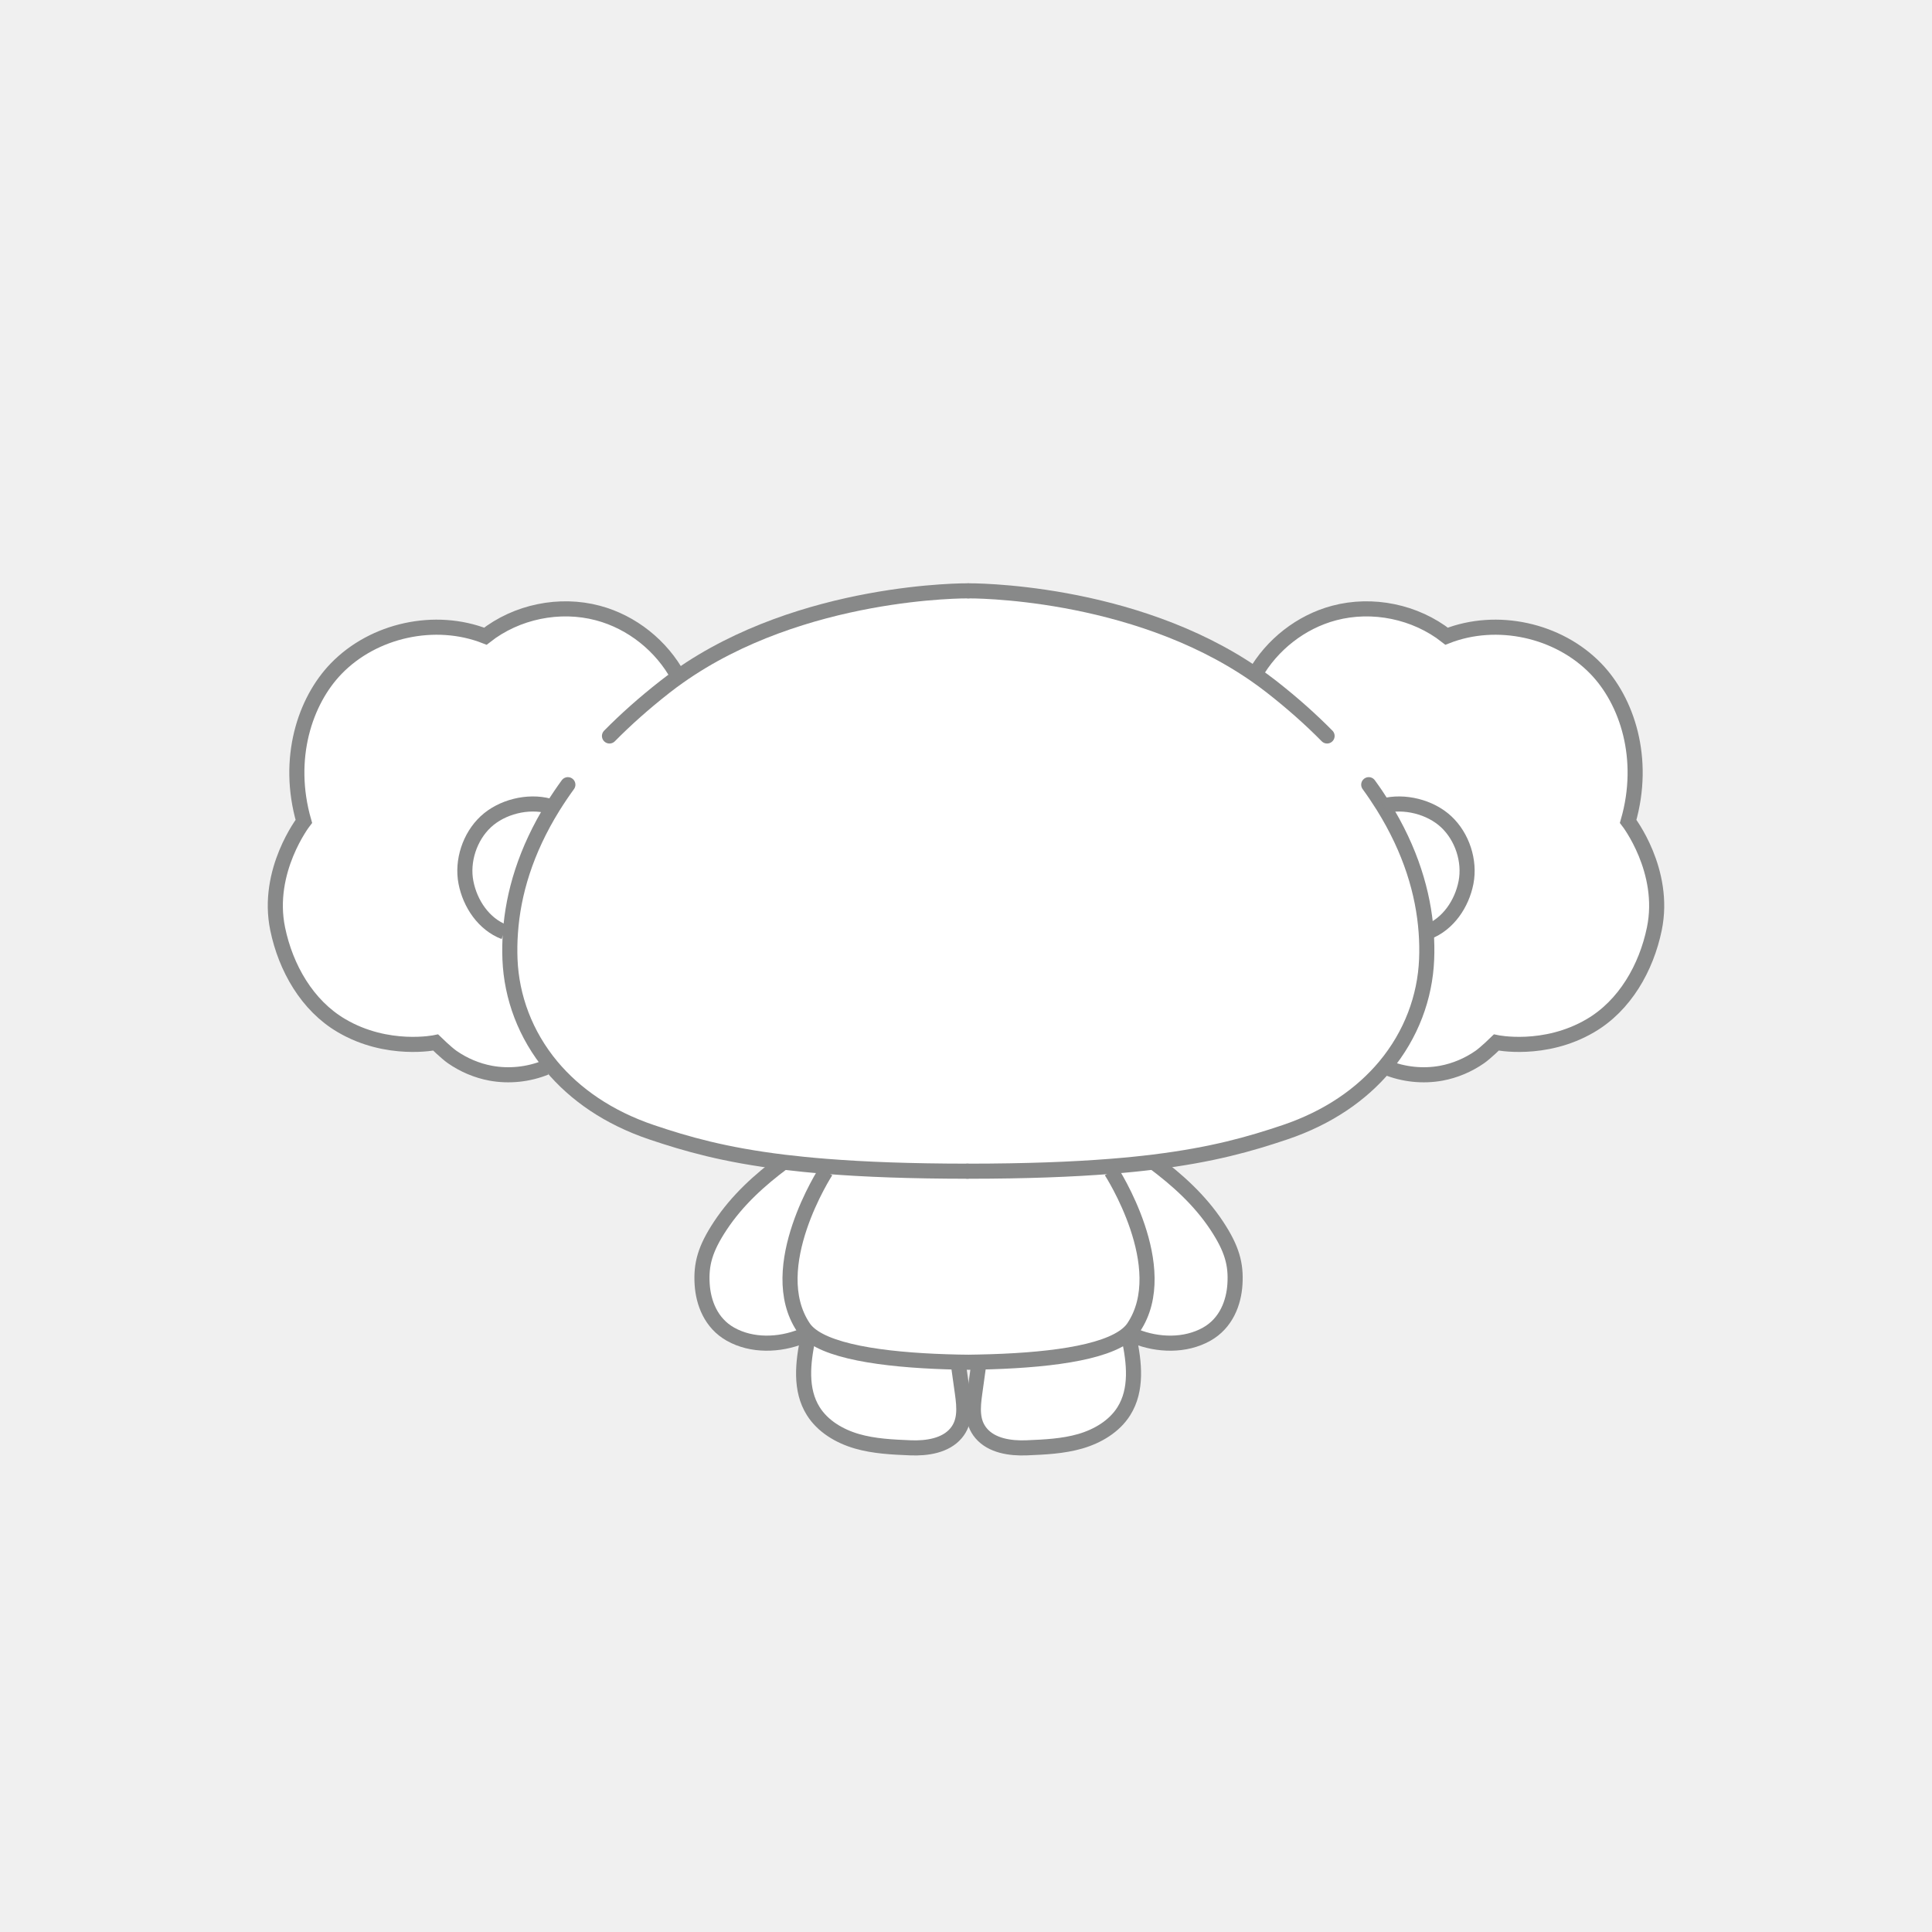
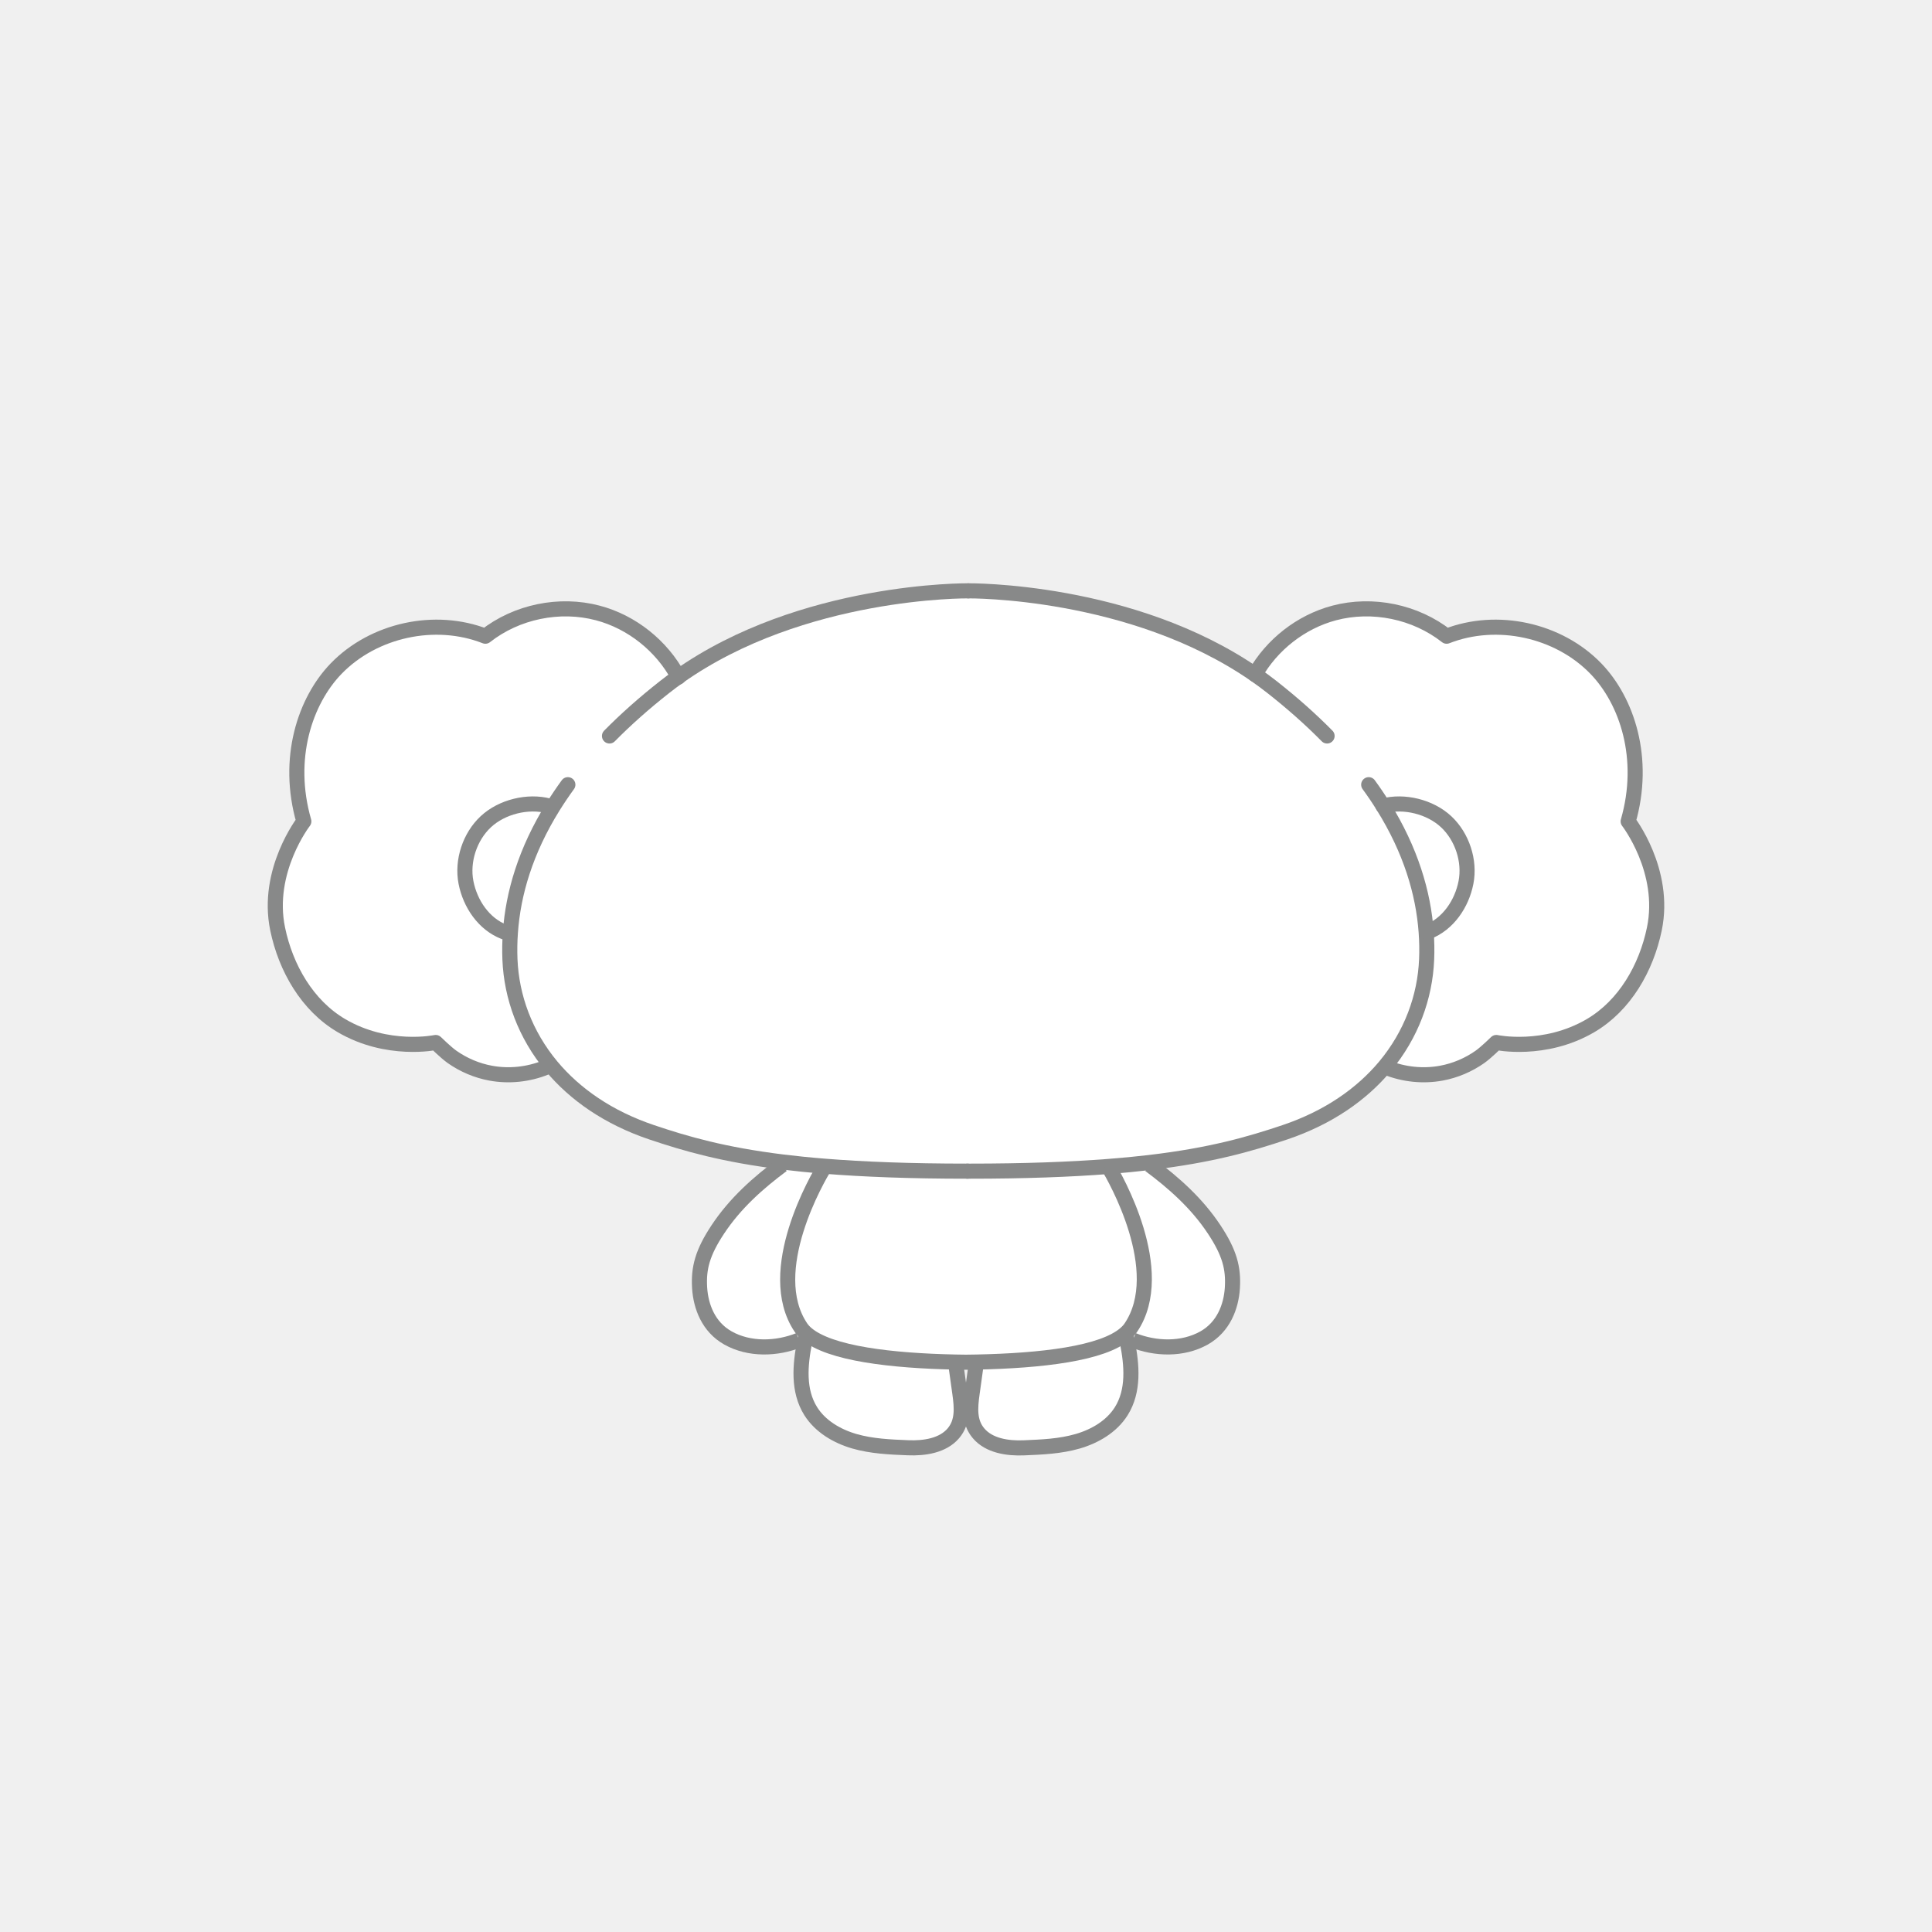
<svg xmlns="http://www.w3.org/2000/svg" id="_몸통" data-name="몸통" viewBox="0 0 512 512">
  <g>
-     <path d="M300.89,354.15l-1.69.36c-.07-.37-.15-.73-.24-1.09.58-.51,1.07-1.05,1.46-1.63,10.64-15.87-5.94-41.41-5.94-41.41l-.1-1.29c4.08-.32,7.83-.7,11.3-1.13,6.24,4.66,12.23,9.99,16.8,16.91,4.02,6.1,5.11,10.18,4.78,15.47-.3,4.87-2.3,10.32-7.49,13.23-5.67,3.19-12.94,2.97-18.88.58Z" fill="#fff" />
-     <path d="M298.97,353.42c.09.36.17.72.24,1.09,1.41,6.64,2.19,13.79-1.38,19.47-2.53,4.03-6.94,6.63-11.54,7.97-4.61,1.33-9.46,1.54-14.25,1.74-4.34.17-9.23-.56-12.02-3.85-2.55-3.01-2.24-6.78-1.7-10.66.51-3.7.64-4.57,1.14-8.22,17.12-.34,33.42-2.2,39.51-7.54Z" fill="#fff" />
-     <path d="M135.27,247.1c.72-10.32,4.01-21.6,11.3-33.34l-1.08-.16c-5.61-1.5-12.51.22-16.75,4.18s-6.35,10.38-5.25,16.07c1.11,5.69,4.74,11.06,10.16,13.14l1.62.11ZM366.53,213.59c7.34,11.77,10.66,23.09,11.41,33.43l.4-.03c5.42-2.08,9.05-7.45,10.16-13.14,1.1-5.69-1.01-12.11-5.25-16.07-4.23-3.95-11.12-5.67-16.72-4.19ZM305.68,307.96c-3.47.43-7.22.81-11.3,1.13-10.19.81-22.43,1.28-37.56,1.29h-.44c-15.05-.01-27.25-.47-37.41-1.28-4.09-.32-7.84-.7-11.32-1.12-15.76-1.93-25.77-4.82-34.94-7.91-11.54-3.89-20.35-10.08-26.53-17.47l-1.6.31c-4.58,1.85-9.69,2.39-14.54,1.5-3.67-.68-7.17-2.17-10.23-4.3-1.59-1.12-4.36-3.83-4.36-3.83,0,0-12.75,2.7-24.95-4.47-9.1-5.33-14.78-15.29-16.92-25.62-3.21-15.45,6.93-28.52,6.93-28.52-4.8-16.7.33-31.96,8.56-40.46,9.94-10.28,26.24-13.83,39.55-8.61,8.27-6.5,19.65-8.85,29.82-6.14,9.02,2.39,16.9,8.71,21.32,16.91,32.82-23.26,76.77-22.79,76.77-22.79h.14s43.18-.46,75.9,22.18c4.48-7.9,12.19-13.97,20.98-16.3,10.17-2.71,21.55-.36,29.82,6.14,13.31-5.22,29.61-1.67,39.55,8.61,8.23,8.5,13.36,23.76,8.56,40.46,0,0,10.14,13.07,6.93,28.52-2.14,10.33-7.82,20.29-16.92,25.62-12.2,7.17-24.95,4.47-24.95,4.47,0,0-2.77,2.71-4.36,3.83-3.06,2.13-6.56,3.62-10.23,4.3-4.85.89-9.96.35-14.54-1.5l-.39-.31c-6.18,7.39-14.99,13.58-26.53,17.47-9.15,3.08-19.13,5.96-34.81,7.89Z" fill="#fff" />
-     <path d="M383.26,217.78c4.24,3.96,6.35,10.38,5.25,16.07-1.11,5.69-4.74,11.06-10.16,13.14l-.4.03c-.75-10.34-4.07-21.66-11.41-33.43,5.6-1.48,12.49.24,16.72,4.19Z" fill="#fff" />
-     <path d="M298.97,353.42c-6.09,5.34-22.39,7.2-39.51,7.54-.93.03-1.85.04-2.78.05-.93-.01-1.85-.02-2.78-.04-16.76-.35-33.39-2.22-39.51-7.56-.58-.51-1.07-1.05-1.45-1.62-10.65-15.87,5.94-41.41,5.94-41.41l.1-1.28c10.16.81,22.36,1.27,37.41,1.28h.44c15.13-.01,27.37-.48,37.56-1.29l.1,1.29s16.58,25.54,5.94,41.41c-.39.58-.88,1.12-1.46,1.63Z" fill="#fff" />
-     <path d="M255.05,369.18c.54,3.88.84,7.65-1.71,10.66-2.79,3.29-7.68,4.02-12.02,3.85-4.79-.2-9.64-.41-14.24-1.74-4.61-1.34-9.02-3.94-11.55-7.97-3.57-5.68-2.79-12.84-1.38-19.48.07-.36.15-.73.24-1.09,6.12,5.34,22.75,7.21,39.51,7.56.51,3.64.63,4.51,1.15,8.21Z" fill="#fff" />
-     <path d="M218.97,309.1l-.1,1.28s-16.59,25.54-5.94,41.41c.38.57.87,1.11,1.45,1.62-.09.36-.17.73-.24,1.09l-1.68-.36c-5.95,2.4-13.22,2.62-18.88-.57-5.19-2.92-7.19-8.36-7.5-13.23-.33-5.29.76-9.37,4.79-15.47,4.56-6.91,10.55-12.24,16.78-16.89,3.48.42,7.23.8,11.32,1.12Z" fill="#fff" />
-     <path d="M145.48,213.6l1.08.16c-7.29,11.74-10.58,23.02-11.3,33.34l-1.62-.11c-5.42-2.08-9.05-7.45-10.16-13.14-1.1-5.69,1.01-12.11,5.25-16.07s11.14-5.68,16.75-4.18Z" fill="#fff" />
+     <path d="M211.79,355.14c-5.95,2.4-13.22,2.62-18.88-.57-5.19-2.92-7.19-8.36-7.5-13.24-.33-5.28.76-9.37,4.78-15.46,4.65-7.04,10.77-12.43,17.11-17.15l.1-.78c3.43.42,7.13.8,11.16,1.12v.08c-1.74,2.82-16.36,27.69-6.33,42.65.39.58.88,1.12,1.47,1.62h0c-.15.68-.3,1.35-.43,2.03l-1.48-.3Z" fill="#fff" />
+     <path d="M298.72,355.45c-.13-.69-.28-1.38-.43-2.06.57-.5,1.05-1.03,1.43-1.6,10.06-14.99-4.37-39.93-6.01-42.66,3.93-.3,7.55-.65,10.91-1.05l.08.64c6.34,4.72,12.46,10.11,17.11,17.15,4.02,6.09,5.11,10.18,4.78,15.46-.31,4.88-2.31,10.32-7.49,13.24-5.67,3.19-12.94,2.97-18.88.57l-1.49.31h0Z" fill="#fff" />
+     <path d="M298.29,353.39c.15.68.3,1.37.43,2.06h0c1.28,6.37,1.82,13.13-1.58,18.54-2.53,4.03-6.94,6.63-11.54,7.96-4.61,1.34-9.46,1.54-14.25,1.74-4.34.18-9.23-.55-12.02-3.85-2.55-3-2.25-6.77-1.7-10.66.51-3.7.63-4.57,1.14-8.21h0c17.14-.36,33.46-2.22,39.51-7.58Z" fill="#fff" />
+     <path d="M254.36,369.16c.55,3.89.85,7.66-1.7,10.67-2.79,3.29-7.68,4.02-12.02,3.84-4.79-.19-9.64-.4-14.25-1.73-4.6-1.34-9.01-3.94-11.54-7.97-3.4-5.41-2.86-12.16-1.58-18.53.13-.68.28-1.35.43-2.02,6.14,5.33,22.76,7.2,39.52,7.54.51,3.63.63,4.51,1.14,8.2Z" fill="#fff" />
+     <path d="M253.22,360.96c-16.76-.34-33.38-2.21-39.52-7.54h0c-.59-.51-1.08-1.05-1.47-1.63-10.03-14.96,4.59-39.83,6.32-42.65v-.08c10.24.82,22.57,1.3,37.84,1.31h.43c14.8,0,26.84-.46,36.89-1.24,1.64,2.73,16.07,27.67,6.01,42.66-.38.57-.86,1.1-1.43,1.6-6.05,5.36-22.37,7.22-39.51,7.57-.93.02-1.87.03-2.8.04-.92-.01-1.84-.02-2.76-.04Z" fill="#fff" />
+     <path d="M383.25,217.77c4.24,3.96,6.36,10.38,5.25,16.08-1.11,5.69-4.74,11.05-10.15,13.13l-.4.03c-.75-10.34-4.07-21.66-11.42-33.42,5.6-1.49,12.48.22,16.72,4.18Z" fill="#fff" />
+     <path d="M145.48,213.59l1.09.17c-7.29,11.73-10.59,23.01-11.31,33.33l-1.62-.11c-5.41-2.08-9.04-7.44-10.15-13.13-1.11-5.7,1.01-12.12,5.25-16.08s11.14-5.67,16.74-4.18Z" fill="#fff" />
+     <path d="M133.64,246.98l1.62.11c.72-10.32,4.02-21.6,11.31-33.33l-1.09-.17c-5.6-1.49-12.5.22-16.74,4.18s-6.36,10.38-5.25,16.08c1.11,5.69,4.74,11.05,10.15,13.13ZM377.95,247.01l.4-.03c5.41-2.08,9.04-7.44,10.15-13.13,1.11-5.7-1.01-12.12-5.25-16.08s-11.12-5.67-16.72-4.18c7.35,11.76,10.67,23.08,11.42,33.42ZM256.68,156.58s43.18-.46,75.9,22.17c4.47-7.9,12.18-13.96,20.97-16.3,10.17-2.7,21.55-.35,29.82,6.15,13.32-5.22,29.62-1.68,39.56,8.6,8.22,8.51,13.36,23.77,8.55,40.47,0,0,10.15,13.07,6.94,28.52-2.14,10.32-7.83,20.29-16.92,25.62-12.21,7.16-24.96,4.46-24.96,4.46,0,0-2.77,2.72-4.36,3.83-3.05,2.14-6.56,3.63-10.22,4.3-4.86.9-9.96.35-14.54-1.49l-.39-.31c-6.18,7.39-14.99,13.58-26.53,17.47-9.36,3.15-19.58,6.09-35.88,8.01-3.36.4-6.98.75-10.91,1.05-10.05.78-22.09,1.23-36.89,1.24h-.43c-15.27,0-27.6-.49-37.83-1.31-4.03-.32-7.73-.7-11.16-1.12-15.61-1.93-25.56-4.79-34.69-7.87-11.54-3.89-20.35-10.08-26.53-17.47l-1.6.31c-4.58,1.84-9.68,2.39-14.54,1.49-3.66-.67-7.17-2.16-10.22-4.3-1.59-1.11-4.36-3.83-4.36-3.83,0,0-12.75,2.7-24.96-4.46-9.09-5.33-14.78-15.3-16.92-25.62-3.21-15.45,6.94-28.52,6.94-28.52-4.81-16.7.33-31.96,8.55-40.47,9.95-10.28,26.24-13.82,39.56-8.6,8.27-6.5,19.65-8.85,29.82-6.15,9.01,2.39,16.89,8.71,21.31,16.91,32.82-23.25,76.77-22.78,76.77-22.78h.15Z" fill="#fff" />
  </g>
  <g>
-     <path d="M161.52,195.04c4.27-4.33,9.15-8.69,14.71-13.04,1.16-.91,2.35-1.79,3.54-2.63,32.82-23.26,76.77-22.79,76.77-22.79" fill="none" stroke="#888989" stroke-linecap="round" stroke-miterlimit="10" stroke-width="4" />
-     <path d="M256.39,310.38c-15.05-.01-27.25-.47-37.41-1.28-4.09-.32-7.84-.7-11.32-1.12-15.76-1.93-25.77-4.82-34.94-7.91-11.54-3.89-20.35-10.08-26.53-17.47-7-8.4-10.63-18.36-11.04-28.33-.09-2.33-.06-4.72.12-7.17.72-10.32,4.01-21.6,11.3-33.34,1.2-1.92,2.5-3.86,3.92-5.81" fill="none" stroke="#888989" stroke-linecap="round" stroke-miterlimit="10" stroke-width="4" />
-     <path d="M214.59,352.49c-.07.31-.14.61-.2.92-.09.36-.17.73-.24,1.09-1.41,6.64-2.19,13.8,1.38,19.48,2.53,4.03,6.94,6.63,11.55,7.97,4.6,1.33,9.45,1.54,14.24,1.74,4.34.17,9.23-.56,12.02-3.85,2.55-3.01,2.25-6.78,1.71-10.66-.52-3.7-.64-4.57-1.15-8.21,0-.04,0-.08-.02-.12" fill="none" stroke="#888989" stroke-miterlimit="10" stroke-width="4" />
-     <path d="M298.77,352.49c.07.31.14.62.2.93.09.36.17.72.24,1.09,1.41,6.64,2.19,13.79-1.38,19.47-2.53,4.03-6.94,6.63-11.54,7.97-4.61,1.33-9.46,1.54-14.25,1.74-4.34.17-9.23-.56-12.02-3.85-2.55-3.01-2.24-6.78-1.7-10.66.51-3.7.64-4.57,1.14-8.22.01-.03.01-.07.02-.11" fill="none" stroke="#888989" stroke-miterlimit="10" stroke-width="4" />
-     <path d="M207.98,307.73c-.11.08-.22.16-.33.25-6.23,4.65-12.22,9.98-16.78,16.89-4.03,6.1-5.12,10.18-4.79,15.47.31,4.87,2.31,10.31,7.5,13.23,5.66,3.19,12.93,2.97,18.88.57" fill="none" stroke="#888989" stroke-miterlimit="10" stroke-width="4" />
-     <path d="M305.38,307.73c.1.08.21.15.31.23,6.24,4.66,12.23,9.99,16.8,16.91,4.02,6.1,5.11,10.18,4.78,15.47-.3,4.87-2.3,10.32-7.49,13.23-5.67,3.19-12.94,2.97-18.88.58" fill="none" stroke="#888989" stroke-miterlimit="10" stroke-width="4" />
-     <path d="M294.48,310.38s16.58,25.54,5.94,41.41c-.39.58-.88,1.12-1.46,1.63-6.09,5.34-22.39,7.2-39.51,7.54-.93.03-1.85.04-2.78.05-.93-.01-1.85-.02-2.78-.04-16.76-.35-33.39-2.22-39.51-7.56-.58-.51-1.07-1.05-1.45-1.62-10.65-15.87,5.94-41.41,5.94-41.41" fill="none" stroke="#888989" stroke-miterlimit="10" stroke-width="4" />
-     <path d="M351.69,195.04c-4.27-4.33-9.15-8.69-14.71-13.04-1.45-1.13-2.92-2.21-4.41-3.24-32.72-22.64-75.9-22.18-75.9-22.18" fill="none" stroke="#888989" stroke-linecap="round" stroke-miterlimit="10" stroke-width="4" />
-     <path d="M256.39,310.38h.44c15.13-.01,27.37-.48,37.56-1.29,4.08-.32,7.83-.7,11.3-1.13,15.68-1.93,25.66-4.81,34.81-7.89,11.54-3.89,20.35-10.08,26.53-17.47,7-8.4,10.63-18.36,11.04-28.33.1-2.35.06-4.77-.12-7.25-.75-10.34-4.07-21.66-11.41-33.43-1.17-1.87-2.43-3.75-3.81-5.64" fill="none" stroke="#888989" stroke-linecap="round" stroke-miterlimit="10" stroke-width="4" />
-     <path d="M145.48,213.6c-5.61-1.5-12.51.22-16.75,4.18s-6.35,10.38-5.25,16.07c1.11,5.69,4.74,11.06,10.16,13.14" fill="none" stroke="#888989" stroke-miterlimit="10" stroke-width="4" />
-     <path d="M179.8,179.43l-.03-.06c-4.42-8.2-12.3-14.52-21.32-16.91-10.17-2.71-21.55-.36-29.82,6.14-13.31-5.22-29.61-1.67-39.55,8.61-8.23,8.5-13.36,23.76-8.56,40.46,0,0-10.14,13.07-6.93,28.52,2.14,10.33,7.82,20.29,16.92,25.62,12.2,7.17,24.95,4.47,24.95,4.47,0,0,2.77,2.71,4.36,3.83,3.06,2.13,6.56,3.62,10.23,4.3,4.85.89,9.96.35,14.54-1.5" fill="none" stroke="#888989" stroke-miterlimit="10" stroke-width="4" />
-     <path d="M366.51,213.6s.02-.01.03-.01c5.6-1.48,12.49.24,16.72,4.19,4.24,3.96,6.35,10.38,5.25,16.07-1.11,5.69-4.74,11.06-10.16,13.14" fill="none" stroke="#888989" stroke-miterlimit="10" stroke-width="4" />
-     <path d="M332.57,178.76c4.48-7.9,12.19-13.97,20.98-16.3,10.17-2.71,21.55-.36,29.82,6.14,13.31-5.22,29.61-1.67,39.55,8.61,8.23,8.5,13.36,23.76,8.56,40.46,0,0,10.14,13.07,6.93,28.52-2.14,10.33-7.82,20.29-16.92,25.62-12.2,7.17-24.95,4.47-24.95,4.47,0,0-2.77,2.71-4.36,3.83-3.06,2.13-6.56,3.62-10.23,4.3-4.85.89-9.96.35-14.54-1.5" fill="none" stroke="#888989" stroke-miterlimit="10" stroke-width="4" />
+     <path d="M161.52,195.04c4.27-4.33,9.15-8.69,14.71-13.05,1.16-.91,2.34-1.79,3.53-2.63,32.82-23.25,76.77-22.78,76.77-22.78" fill="none" stroke="#888989" stroke-linecap="round" stroke-linejoin="round" stroke-width="4" />
+     <path d="M256.39,310.37c-15.27,0-27.6-.49-37.83-1.31-4.03-.32-7.73-.7-11.16-1.12-15.61-1.93-25.56-4.79-34.69-7.87-11.54-3.89-20.35-10.08-26.53-17.47-7-8.4-10.63-18.36-11.04-28.34-.09-2.33-.06-4.72.12-7.17.72-10.32,4.02-21.6,11.31-33.33,1.2-1.92,2.5-3.86,3.92-5.81" fill="none" stroke="#888989" stroke-linecap="round" stroke-linejoin="round" stroke-width="4" />
+     <path d="M351.69,195.04c-4.27-4.33-9.15-8.69-14.71-13.05-1.44-1.13-2.91-2.21-4.4-3.24-32.72-22.63-75.9-22.17-75.9-22.17" fill="none" stroke="#888989" stroke-linecap="round" stroke-linejoin="round" stroke-width="4" />
+     <path d="M256.39,310.37h.43c14.8,0,26.84-.46,36.89-1.24,3.93-.3,7.55-.65,10.91-1.05,16.3-1.92,26.52-4.86,35.88-8.01,11.54-3.89,20.35-10.08,26.53-17.47,7-8.4,10.63-18.36,11.04-28.34.1-2.35.06-4.77-.12-7.25-.75-10.34-4.07-21.66-11.42-33.42-1.16-1.87-2.43-3.75-3.81-5.64" fill="none" stroke="#888989" stroke-linecap="round" stroke-linejoin="round" stroke-width="4" />
+     <path d="M145.48,213.59c-5.6-1.49-12.5.22-16.74,4.18s-6.36,10.38-5.25,16.08c1.11,5.69,4.74,11.05,10.15,13.13" fill="none" stroke="#888989" stroke-linecap="round" stroke-linejoin="round" stroke-width="4" />
+     <path d="M179.8,179.43s-.03-.05-.04-.07c-4.42-8.2-12.3-14.52-21.31-16.91-10.17-2.7-21.55-.35-29.82,6.15-13.32-5.22-29.61-1.68-39.56,8.6-8.22,8.51-13.36,23.77-8.55,40.47,0,0-10.15,13.07-6.94,28.52,2.14,10.32,7.83,20.29,16.92,25.62,12.21,7.16,24.96,4.46,24.96,4.46,0,0,2.77,2.72,4.36,3.83,3.05,2.14,6.56,3.63,10.22,4.3,4.86.9,9.96.35,14.54-1.49" fill="none" stroke="#888989" stroke-linecap="round" stroke-linejoin="round" stroke-width="4" />
+     <path d="M366.51,213.59h.02c5.6-1.49,12.48.22,16.72,4.18s6.36,10.38,5.25,16.08c-1.11,5.69-4.74,11.05-10.15,13.13" fill="none" stroke="#888989" stroke-linecap="round" stroke-linejoin="round" stroke-width="4" />
+     <path d="M332.58,178.75c4.47-7.9,12.18-13.96,20.97-16.3,10.17-2.7,21.55-.35,29.82,6.15,13.32-5.22,29.62-1.68,39.56,8.6,8.22,8.51,13.36,23.77,8.55,40.47,0,0,10.15,13.07,6.94,28.52-2.14,10.32-7.83,20.29-16.92,25.62-12.21,7.16-24.96,4.46-24.96,4.46,0,0-2.77,2.72-4.36,3.83-3.05,2.14-6.56,3.63-10.22,4.3-4.86.9-9.96.35-14.54-1.49" fill="none" stroke="#888989" stroke-linecap="round" stroke-linejoin="round" stroke-width="4" />
+     <path d="M213.7,353.42c-.15.67-.3,1.34-.43,2.02-1.28,6.37-1.82,13.12,1.58,18.53,2.53,4.03,6.94,6.63,11.54,7.97,4.61,1.33,9.46,1.54,14.25,1.73,4.34.18,9.23-.55,12.02-3.84,2.55-3.01,2.25-6.78,1.7-10.67-.51-3.69-.63-4.57-1.14-8.2h0" fill="none" stroke="#888989" stroke-linejoin="round" stroke-width="4" />
+     <path d="M298.29,353.39c.15.68.3,1.37.43,2.06h0c1.28,6.37,1.82,13.13-1.58,18.54-2.53,4.03-6.94,6.63-11.54,7.96-4.61,1.34-9.46,1.54-14.25,1.74-4.34.18-9.23-.55-12.02-3.85-2.55-3-2.25-6.77-1.7-10.66.51-3.7.63-4.57,1.14-8.21" fill="none" stroke="#888989" stroke-linejoin="round" stroke-width="4" />
+     <path d="M207.3,308.72c-6.34,4.72-12.46,10.11-17.11,17.15-4.02,6.09-5.11,10.18-4.78,15.46.31,4.88,2.31,10.32,7.5,13.24,5.66,3.19,12.93,2.97,18.88.57" fill="none" stroke="#888989" stroke-linejoin="round" stroke-width="4" />
+     <path d="M304.7,308.72c6.34,4.72,12.46,10.11,17.11,17.15,4.02,6.09,5.11,10.18,4.78,15.46-.31,4.88-2.31,10.32-7.49,13.24-5.67,3.19-12.94,2.97-18.88.57" fill="none" stroke="#888989" stroke-linejoin="round" stroke-width="4" />
+     <path d="M293.56,308.88s.05.08.15.25c1.64,2.73,16.07,27.67,6.01,42.66-.38.57-.86,1.1-1.43,1.6-6.05,5.36-22.37,7.22-39.51,7.57-.93.02-1.87.03-2.8.04-.92-.01-1.84-.02-2.76-.04-16.76-.34-33.38-2.21-39.52-7.54h0c-.59-.51-1.08-1.05-1.47-1.63-10.03-14.96,4.59-39.83,6.32-42.65" fill="none" stroke="#888989" stroke-linejoin="round" stroke-width="4" />
  </g>
</svg>
